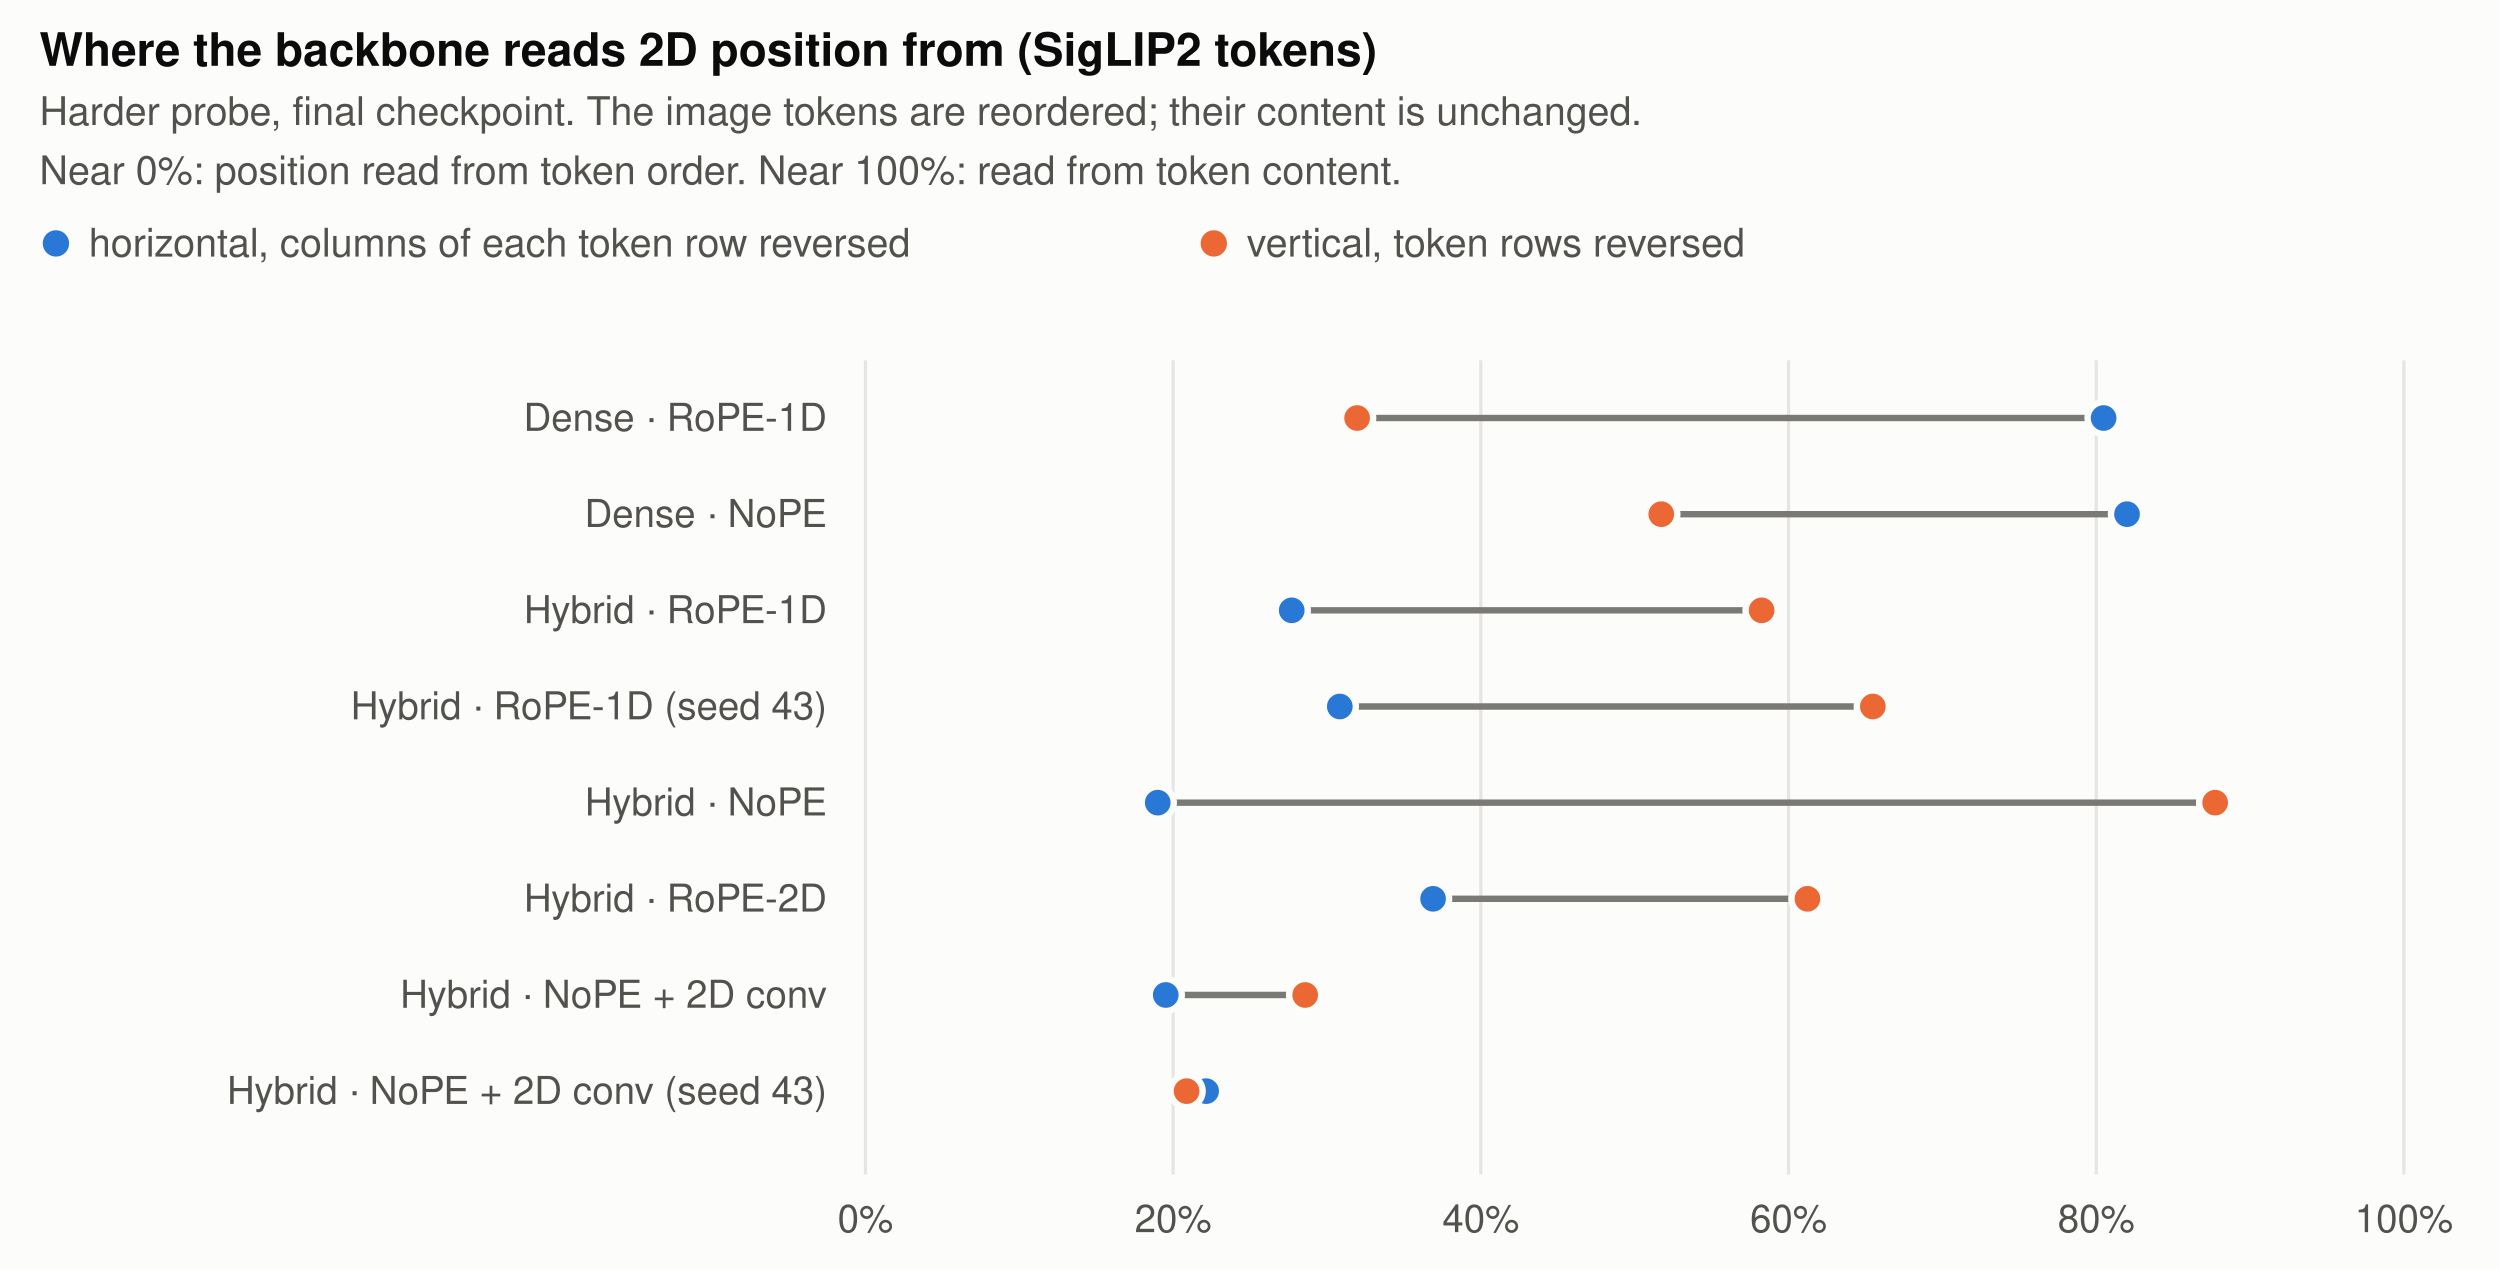
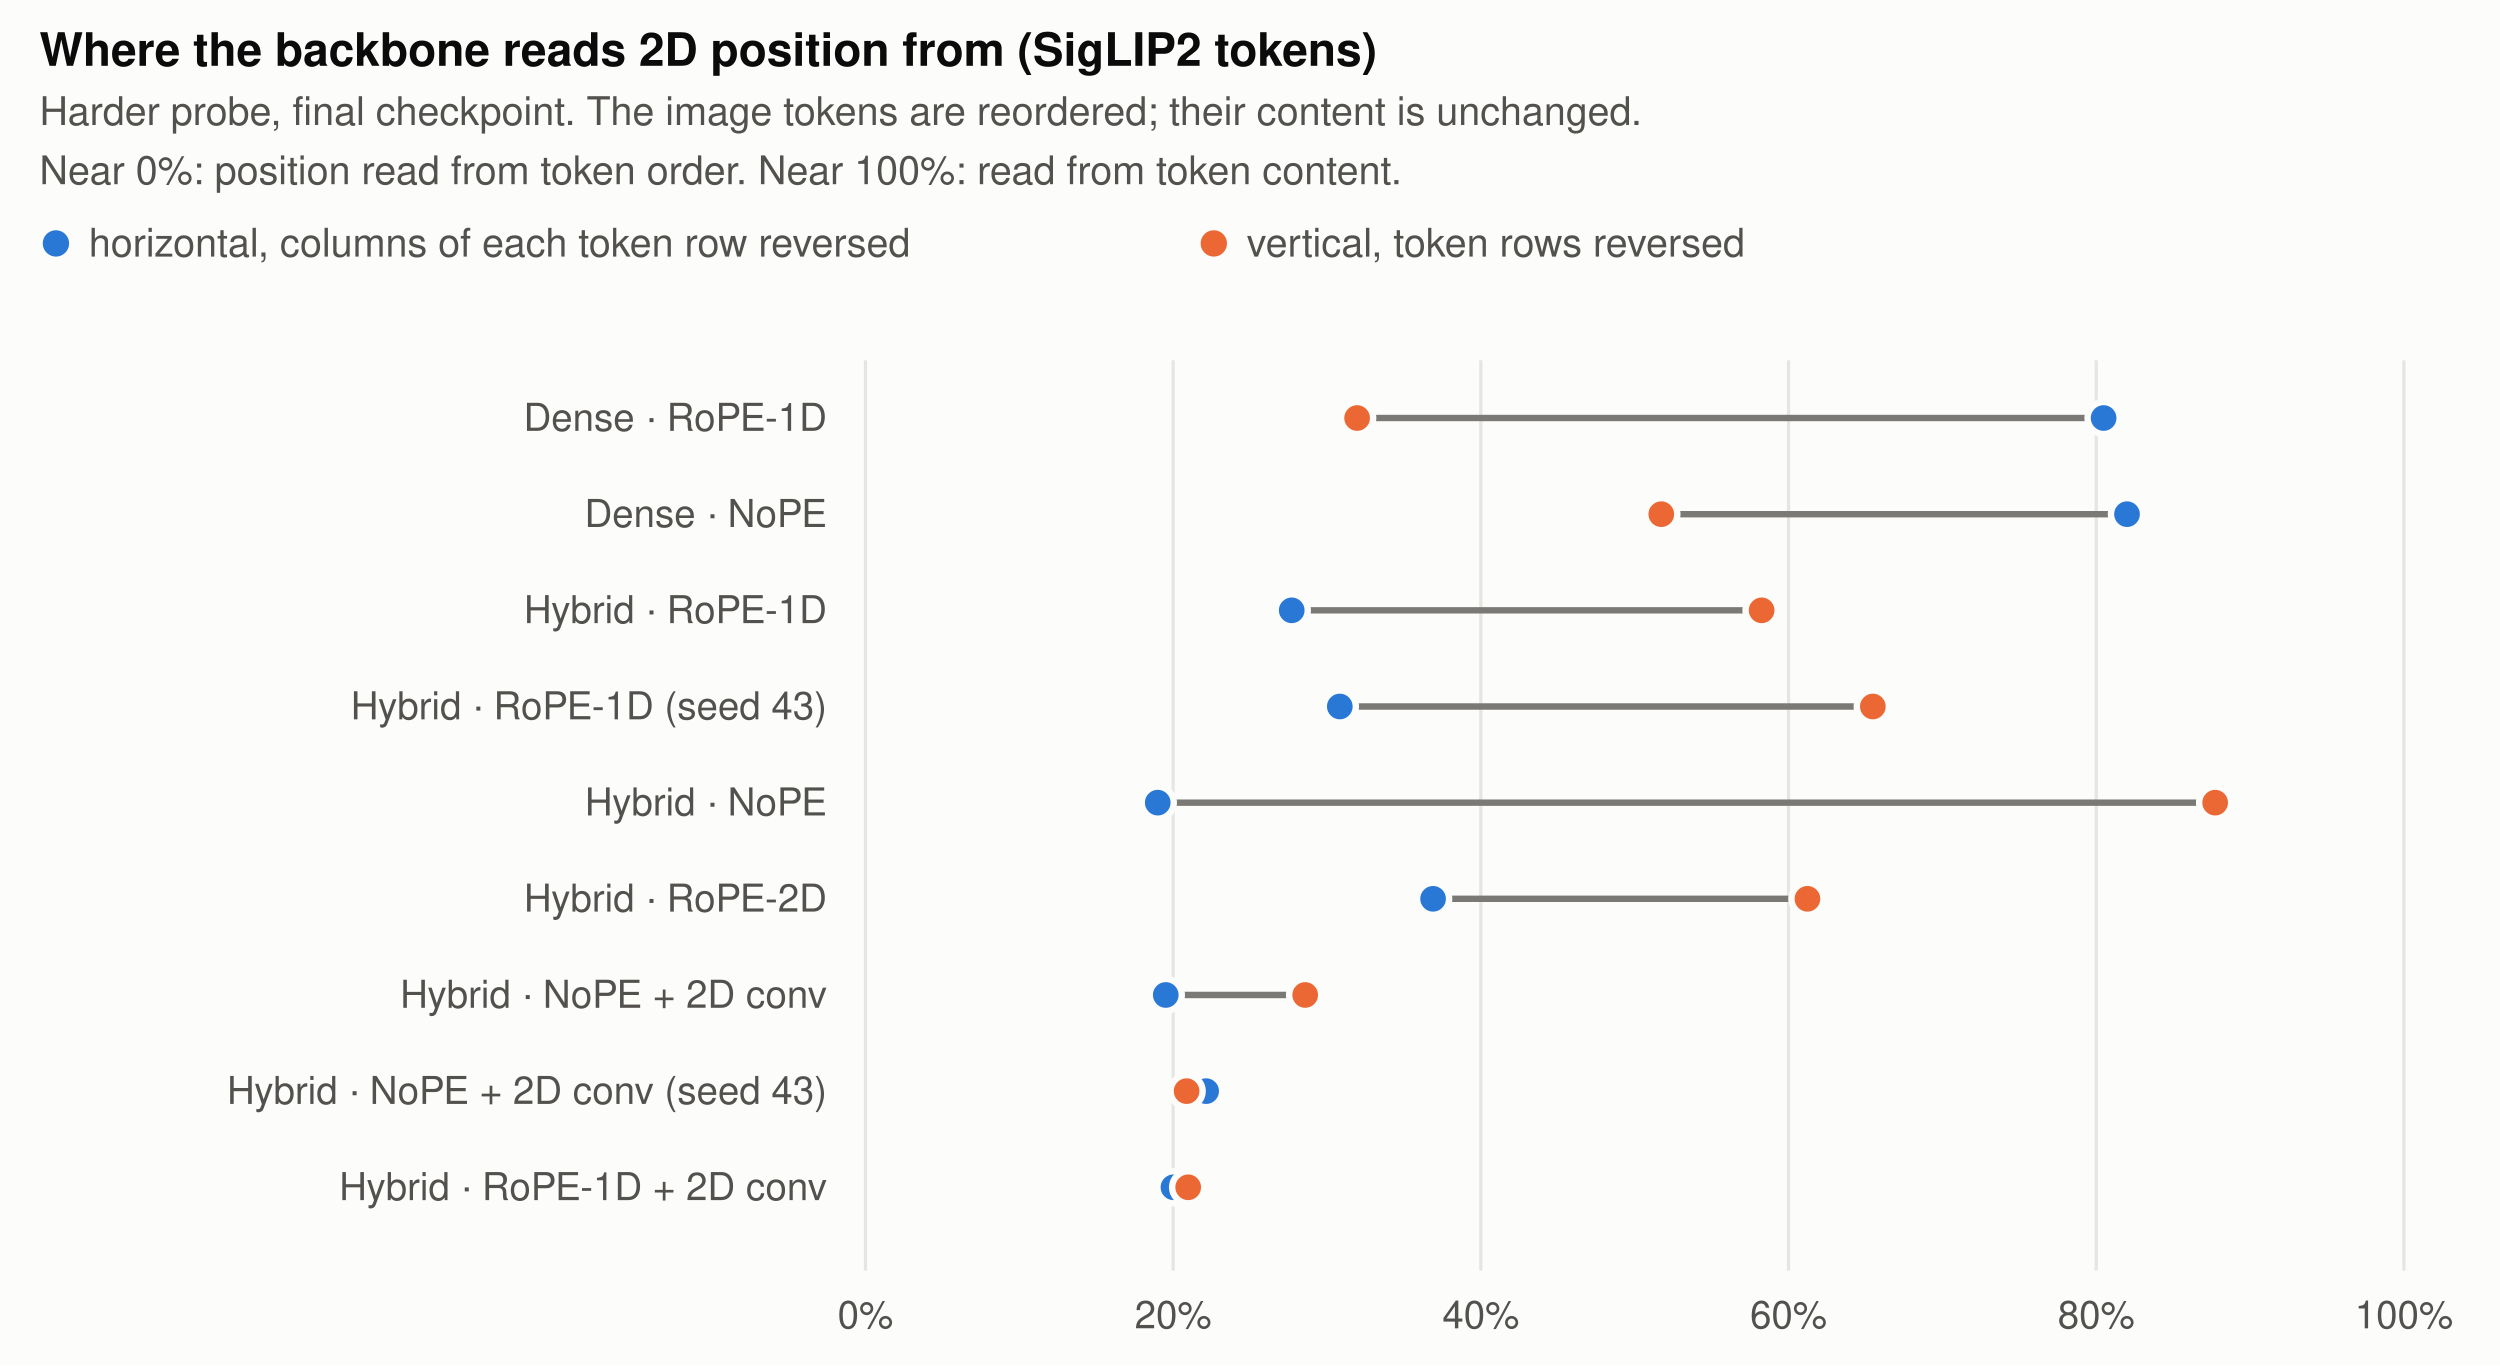
- <svg xmlns="http://www.w3.org/2000/svg" viewBox="0 0 760 386" role="img" aria-label="Where the backbone reads 2D position from (SigLIP2 tokens)">
+ <svg xmlns="http://www.w3.org/2000/svg" viewBox="0 0 760 415" role="img" aria-label="Where the backbone reads 2D position from (SigLIP2 tokens)">
  <style>text{font-family:-apple-system,'Segoe UI',Helvetica,Arial,sans-serif}.grid{stroke:#e6e5e1;stroke-width:1}.tick,.row,.end,.key{fill:#52514e;font-size:12px}.title{fill:#0b0b0b;font-size:14px;font-weight:600}.sub{fill:#52514e;font-size:12px}.link{stroke:#7a7975;stroke-width:2;stroke-linecap:round}.dot{stroke:#fcfcfb;stroke-width:2}.s1,.c1{fill:#2a78d6}.s2,.c2{fill:#eb6834}.c3{fill:#1baf7a}.c4{fill:#eda100}.line{fill:none;stroke-width:2;stroke-linejoin:round;stroke-linecap:round}path.c1{stroke:#2a78d6}path.c2{stroke:#eb6834}path.c3{stroke:#1baf7a}path.c4{stroke:#eda100}</style>
  <rect width="100%" height="100%" fill="#fcfcfb" />
  <text class="title" x="12" y="20">Where the backbone reads 2D position from (SigLIP2 tokens)</text>
  <text class="sub" x="12" y="38">Harder probe, final checkpoint. The image tokens are reordered; their content is unchanged.</text>
  <text class="sub" x="12" y="56">Near 0%: position read from token order. Near 100%: read from token content.</text>
  <circle class="dot s1" cx="17" cy="74" r="5" />
  <text class="key" x="27" y="78">horizontal, columns of each token row reversed</text>
  <circle class="dot s2" cx="369" cy="74" r="5" />
  <text class="key" x="379" y="78">vertical, token rows reversed</text>
  <g transform="translate(0,92) scale(0.9744)">
-     <line class="grid" x1="270.0" x2="270.0" y1="18" y2="272" />
-     <text class="tick" x="270.0" y="290" text-anchor="middle">0%</text>
-     <line class="grid" x1="366.0" x2="366.0" y1="18" y2="272" />
-     <text class="tick" x="366.0" y="290" text-anchor="middle">20%</text>
-     <line class="grid" x1="462.0" x2="462.0" y1="18" y2="272" />
-     <text class="tick" x="462.0" y="290" text-anchor="middle">40%</text>
-     <line class="grid" x1="558.0" x2="558.0" y1="18" y2="272" />
-     <text class="tick" x="558.0" y="290" text-anchor="middle">60%</text>
-     <line class="grid" x1="654.0" x2="654.0" y1="18" y2="272" />
-     <text class="tick" x="654.0" y="290" text-anchor="middle">80%</text>
-     <line class="grid" x1="750.0" x2="750.0" y1="18" y2="272" />
-     <text class="tick" x="750.0" y="290" text-anchor="middle">100%</text>
+     <line class="grid" x1="270.0" x2="270.0" y1="18" y2="302" />
+     <text class="tick" x="270.0" y="320" text-anchor="middle">0%</text>
+     <line class="grid" x1="366.0" x2="366.0" y1="18" y2="302" />
+     <text class="tick" x="366.0" y="320" text-anchor="middle">20%</text>
+     <line class="grid" x1="462.0" x2="462.0" y1="18" y2="302" />
+     <text class="tick" x="462.0" y="320" text-anchor="middle">40%</text>
+     <line class="grid" x1="558.0" x2="558.0" y1="18" y2="302" />
+     <text class="tick" x="558.0" y="320" text-anchor="middle">60%</text>
+     <line class="grid" x1="654.0" x2="654.0" y1="18" y2="302" />
+     <text class="tick" x="654.0" y="320" text-anchor="middle">80%</text>
+     <line class="grid" x1="750.0" x2="750.0" y1="18" y2="302" />
+     <text class="tick" x="750.0" y="320" text-anchor="middle">100%</text>
    <text class="row" x="258" y="40" text-anchor="end">Dense · RoPE-1D</text>
    <line class="link" x1="423.4" x2="656.3" y1="36" y2="36" />
    <circle class="dot s1" cx="656.3" cy="36" r="5" />
    <circle class="dot s2" cx="423.4" cy="36" r="5" />
    <text class="row" x="258" y="70" text-anchor="end">Dense · NoPE</text>
    <line class="link" x1="518.3" x2="663.6" y1="66" y2="66" />
    <circle class="dot s1" cx="663.6" cy="66" r="5" />
    <circle class="dot s2" cx="518.3" cy="66" r="5" />
    <text class="row" x="258" y="100" text-anchor="end">Hybrid · RoPE-1D</text>
    <line class="link" x1="403.0" x2="549.6" y1="96" y2="96" />
    <circle class="dot s1" cx="403.0" cy="96" r="5" />
    <circle class="dot s2" cx="549.6" cy="96" r="5" />
    <text class="row" x="258" y="130" text-anchor="end">Hybrid · RoPE-1D (seed 43)</text>
    <line class="link" x1="418.0" x2="584.3" y1="126" y2="126" />
    <circle class="dot s1" cx="418.0" cy="126" r="5" />
    <circle class="dot s2" cx="584.3" cy="126" r="5" />
    <text class="row" x="258" y="160" text-anchor="end">Hybrid · NoPE</text>
    <line class="link" x1="361.2" x2="691.1" y1="156" y2="156" />
    <circle class="dot s1" cx="361.2" cy="156" r="5" />
    <circle class="dot s2" cx="691.1" cy="156" r="5" />
    <text class="row" x="258" y="190" text-anchor="end">Hybrid · RoPE-2D</text>
    <line class="link" x1="447.1" x2="563.9" y1="186" y2="186" />
    <circle class="dot s1" cx="447.1" cy="186" r="5" />
    <circle class="dot s2" cx="563.9" cy="186" r="5" />
    <text class="row" x="258" y="220" text-anchor="end">Hybrid · NoPE + 2D conv</text>
    <line class="link" x1="363.7" x2="407.2" y1="216" y2="216" />
    <circle class="dot s1" cx="363.7" cy="216" r="5" />
    <circle class="dot s2" cx="407.2" cy="216" r="5" />
    <text class="row" x="258" y="250" text-anchor="end">Hybrid · NoPE + 2D conv (seed 43)</text>
    <line class="link" x1="370.2" x2="376.3" y1="246" y2="246" />
    <circle class="dot s1" cx="376.3" cy="246" r="5" />
    <circle class="dot s2" cx="370.2" cy="246" r="5" />
+     <text class="row" x="258" y="280" text-anchor="end">Hybrid · RoPE-1D + 2D conv</text>
+     <line class="link" x1="366.1" x2="370.7" y1="276" y2="276" />
+     <circle class="dot s1" cx="366.1" cy="276" r="5" />
+     <circle class="dot s2" cx="370.7" cy="276" r="5" />
  </g>
</svg>
